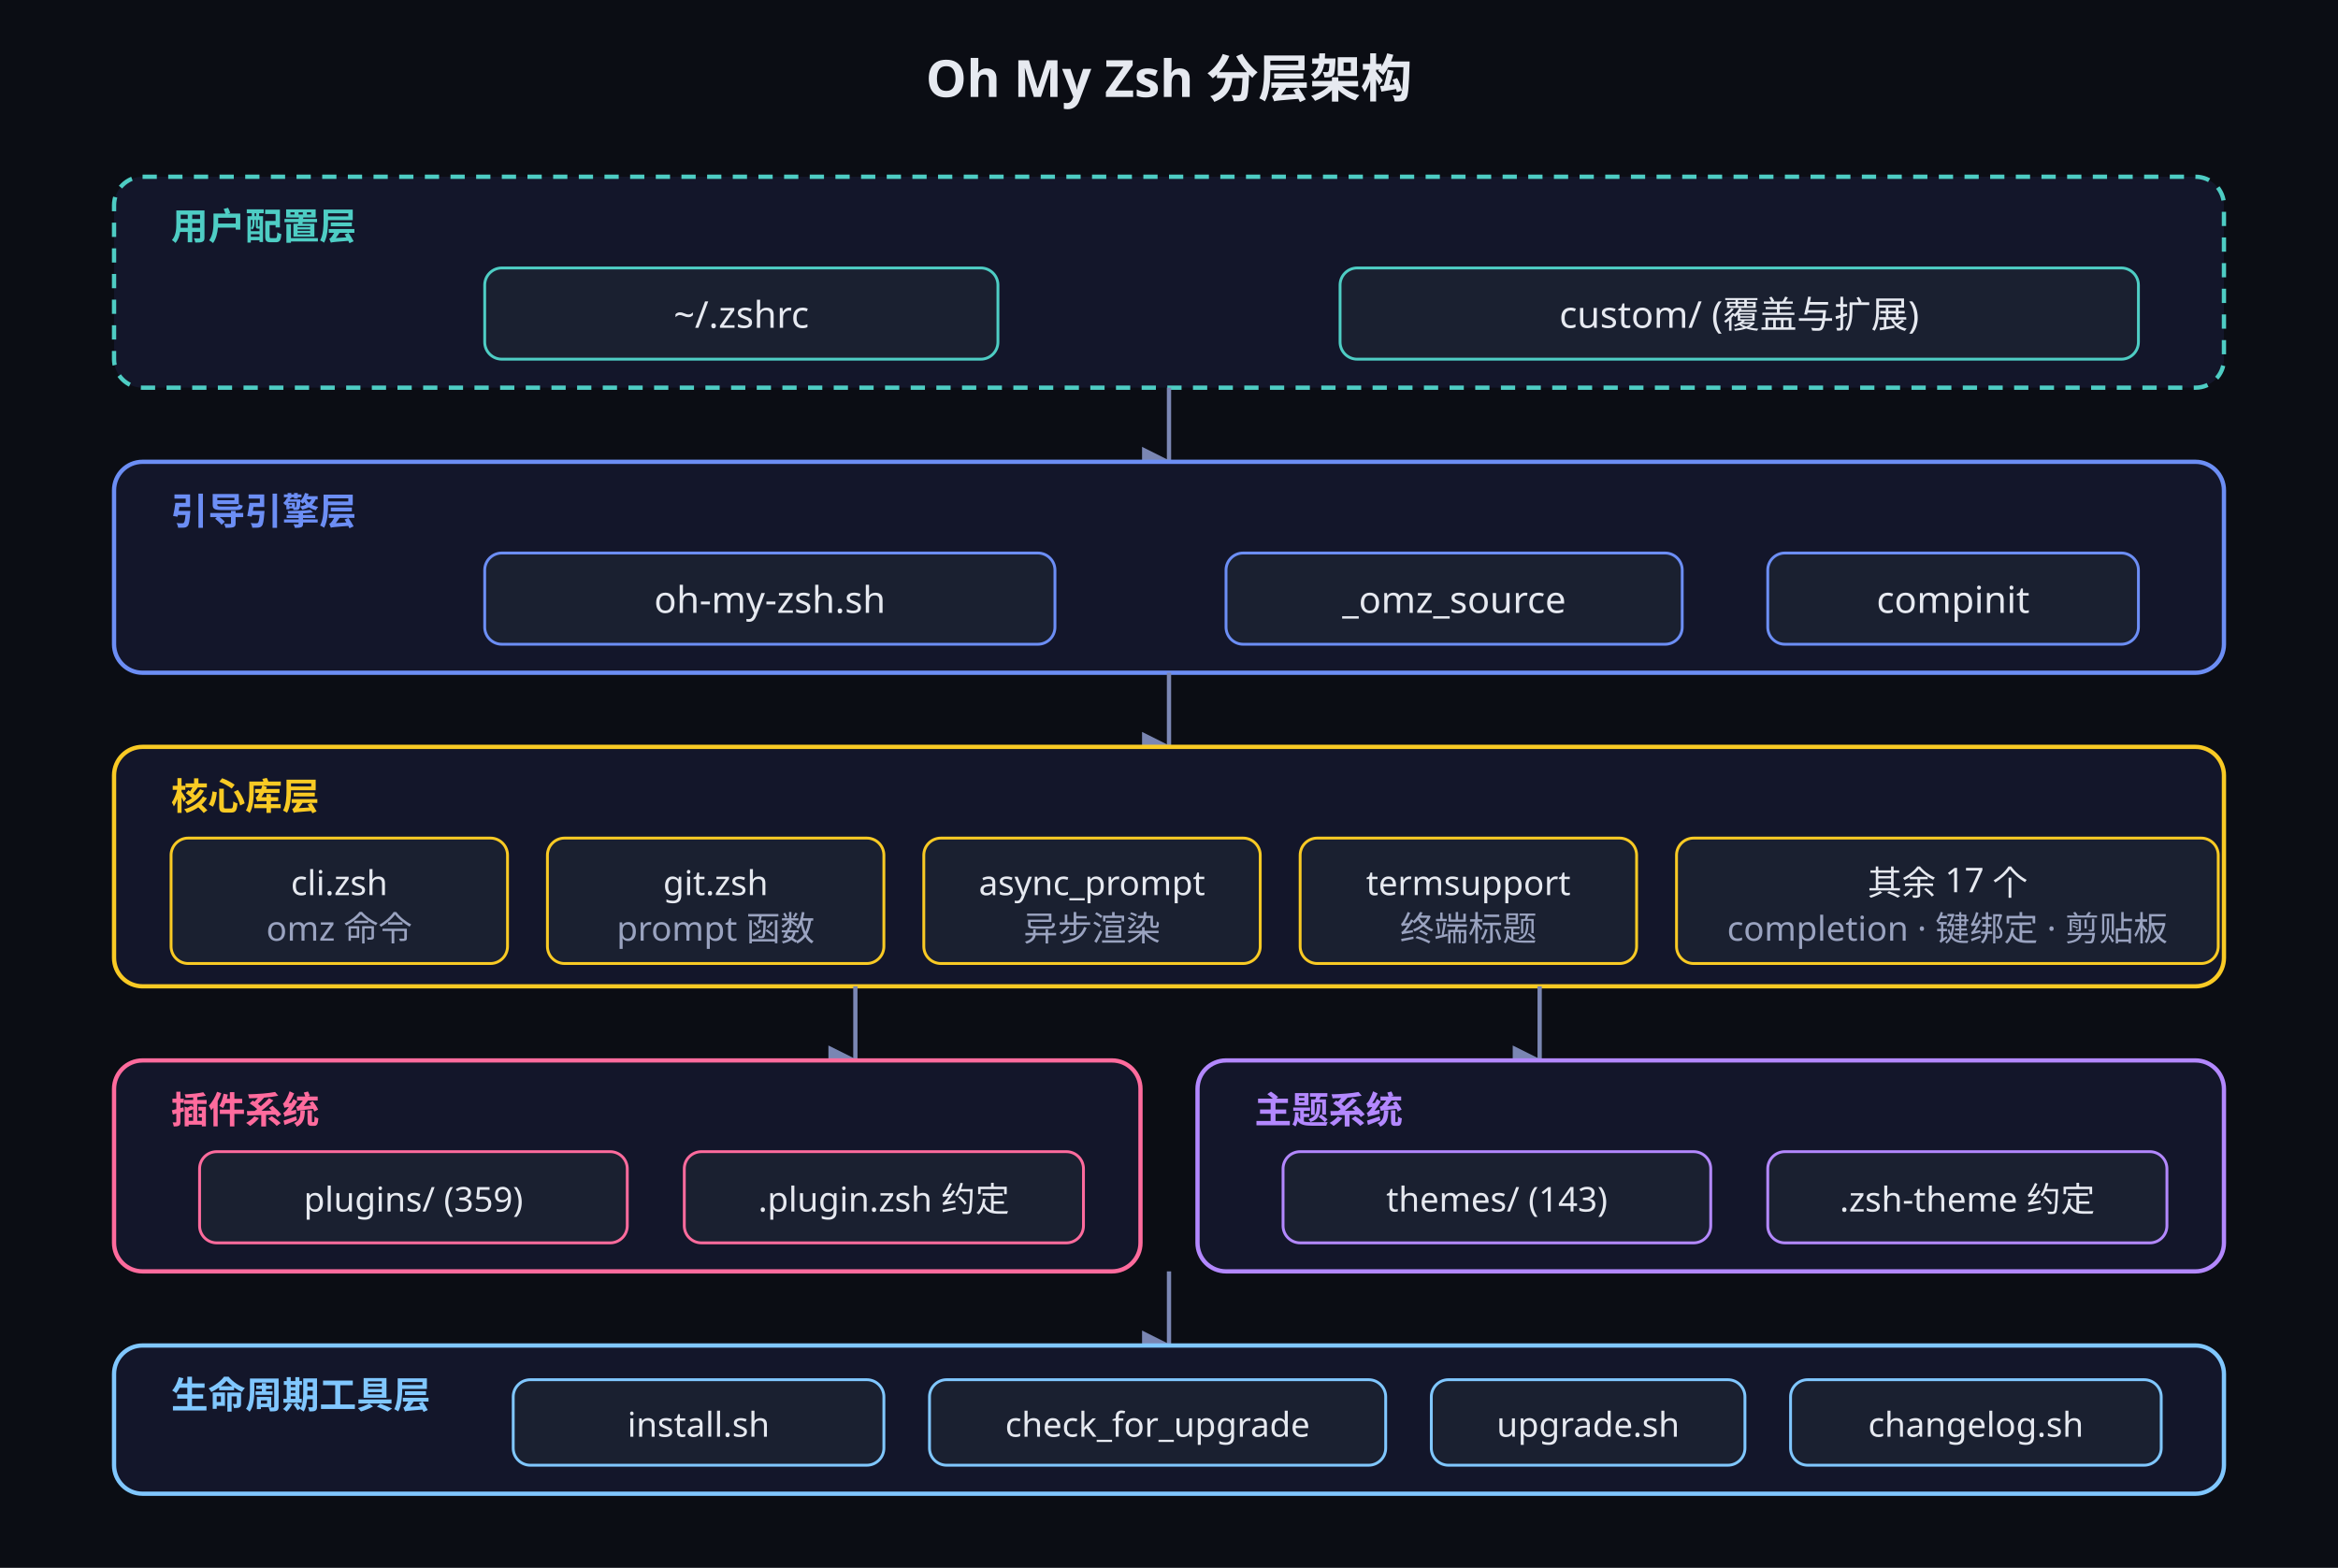
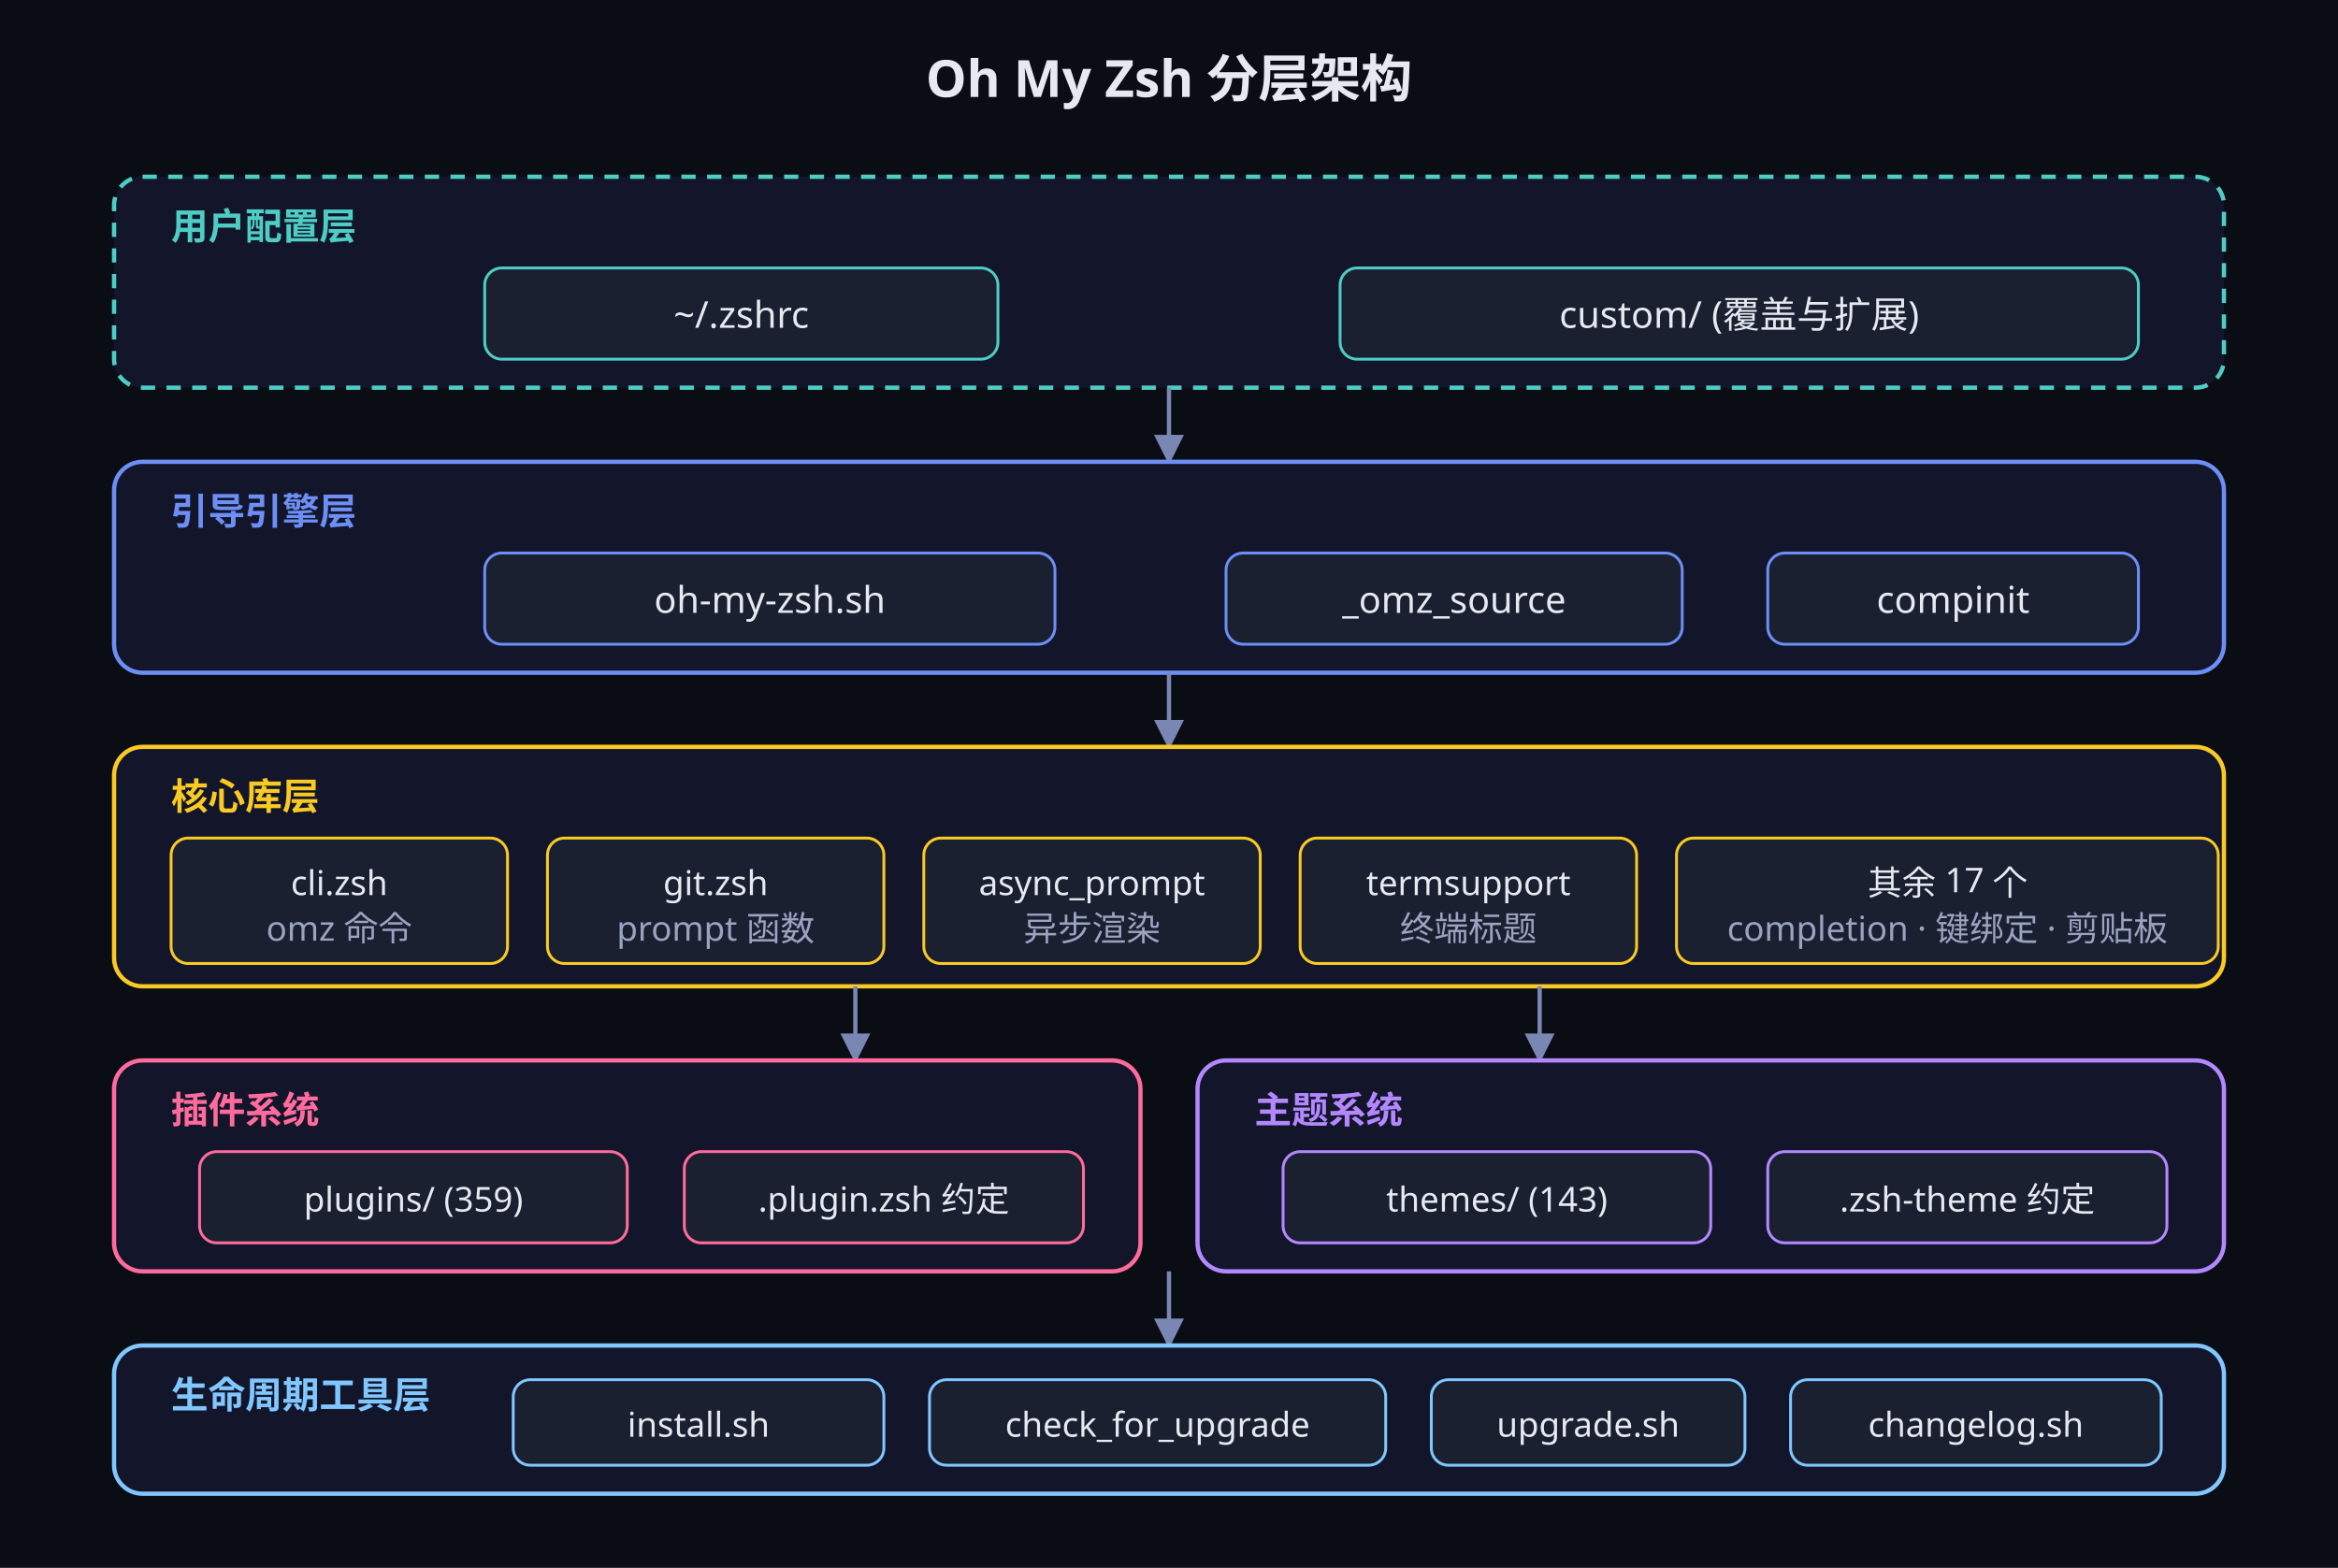
<svg xmlns="http://www.w3.org/2000/svg" width="820" height="550" viewBox="0 0 820 550">
  <defs>
-     <marker id="arch-arrow" viewBox="0 0 10 10" refX="9" refY="5" markerWidth="7" markerHeight="7" orient="arrow">
+     <marker id="arch-arrow" viewBox="0 0 10 10" refX="9" refY="5" markerWidth="7" markerHeight="7" orient="auto">
      <path d="M0,0 L10,5 L0,10 z" fill="#7a86b3" />
    </marker>
  </defs>
  <rect width="820" height="550" fill="#0b0d14" />
  <text x="410" y="34" text-anchor="middle" fill="#e6e9f0" font-family="system-ui, sans-serif" font-size="18" font-weight="bold">Oh My Zsh 分层架构</text>
  <rect x="40" y="62" width="740" height="74" rx="10" fill="#13162a" stroke="#4ecdc4" stroke-width="1.5" stroke-dasharray="5,4" />
  <text x="60" y="84" fill="#4ecdc4" font-family="system-ui, sans-serif" font-size="13" font-weight="bold">用户配置层</text>
  <rect x="170" y="94" width="180" height="32" rx="6" fill="#1a2030" stroke="#4ecdc4" stroke-width="1" />
  <text x="260" y="115" text-anchor="middle" fill="#e6e9f0" font-family="system-ui, sans-serif" font-size="13">~/.zshrc</text>
  <rect x="470" y="94" width="280" height="32" rx="6" fill="#1a2030" stroke="#4ecdc4" stroke-width="1" />
  <text x="610" y="115" text-anchor="middle" fill="#e6e9f0" font-family="system-ui, sans-serif" font-size="13">custom/ (覆盖与扩展)</text>
  <path d="M 410 136 L 410 162" stroke="#7a86b3" stroke-width="1.5" fill="none" marker-end="url(#arch-arrow)" />
  <rect x="40" y="162" width="740" height="74" rx="10" fill="#13162a" stroke="#6c8ef5" stroke-width="1.5" />
  <text x="60" y="184" fill="#6c8ef5" font-family="system-ui, sans-serif" font-size="13" font-weight="bold">引导引擎层</text>
  <rect x="170" y="194" width="200" height="32" rx="6" fill="#1a2030" stroke="#6c8ef5" stroke-width="1" />
  <text x="270" y="215" text-anchor="middle" fill="#e6e9f0" font-family="system-ui, sans-serif" font-size="13">oh-my-zsh.sh</text>
  <rect x="430" y="194" width="160" height="32" rx="6" fill="#1a2030" stroke="#6c8ef5" stroke-width="1" />
  <text x="510" y="215" text-anchor="middle" fill="#e6e9f0" font-family="system-ui, sans-serif" font-size="13">_omz_source</text>
  <rect x="620" y="194" width="130" height="32" rx="6" fill="#1a2030" stroke="#6c8ef5" stroke-width="1" />
  <text x="685" y="215" text-anchor="middle" fill="#e6e9f0" font-family="system-ui, sans-serif" font-size="13">compinit</text>
  <path d="M 410 236 L 410 262" stroke="#7a86b3" stroke-width="1.5" fill="none" marker-end="url(#arch-arrow)" />
  <rect x="40" y="262" width="740" height="84" rx="10" fill="#13162a" stroke="#f9ca24" stroke-width="1.5" />
  <text x="60" y="284" fill="#f9ca24" font-family="system-ui, sans-serif" font-size="13" font-weight="bold">核心库层</text>
  <rect x="60" y="294" width="118" height="44" rx="6" fill="#1a2030" stroke="#f9ca24" stroke-width="1" />
  <text x="119" y="314" text-anchor="middle" fill="#e6e9f0" font-family="system-ui, sans-serif" font-size="12">cli.zsh</text>
  <text x="119" y="330" text-anchor="middle" fill="#9aa3c0" font-family="system-ui, sans-serif" font-size="12">omz 命令</text>
  <rect x="192" y="294" width="118" height="44" rx="6" fill="#1a2030" stroke="#f9ca24" stroke-width="1" />
  <text x="251" y="314" text-anchor="middle" fill="#e6e9f0" font-family="system-ui, sans-serif" font-size="12">git.zsh</text>
  <text x="251" y="330" text-anchor="middle" fill="#9aa3c0" font-family="system-ui, sans-serif" font-size="12">prompt 函数</text>
  <rect x="324" y="294" width="118" height="44" rx="6" fill="#1a2030" stroke="#f9ca24" stroke-width="1" />
  <text x="383" y="314" text-anchor="middle" fill="#e6e9f0" font-family="system-ui, sans-serif" font-size="12">async_prompt</text>
  <text x="383" y="330" text-anchor="middle" fill="#9aa3c0" font-family="system-ui, sans-serif" font-size="12">异步渲染</text>
  <rect x="456" y="294" width="118" height="44" rx="6" fill="#1a2030" stroke="#f9ca24" stroke-width="1" />
  <text x="515" y="314" text-anchor="middle" fill="#e6e9f0" font-family="system-ui, sans-serif" font-size="12">termsupport</text>
  <text x="515" y="330" text-anchor="middle" fill="#9aa3c0" font-family="system-ui, sans-serif" font-size="12">终端标题</text>
  <rect x="588" y="294" width="190" height="44" rx="6" fill="#1a2030" stroke="#f9ca24" stroke-width="1" />
  <text x="683" y="314" text-anchor="middle" fill="#e6e9f0" font-family="system-ui, sans-serif" font-size="12">其余 17 个</text>
  <text x="683" y="330" text-anchor="middle" fill="#9aa3c0" font-family="system-ui, sans-serif" font-size="12">completion · 键绑定 · 剪贴板</text>
  <path d="M 300 346 L 300 372" stroke="#7a86b3" stroke-width="1.5" fill="none" marker-end="url(#arch-arrow)" />
  <path d="M 540 346 L 540 372" stroke="#7a86b3" stroke-width="1.5" fill="none" marker-end="url(#arch-arrow)" />
  <rect x="40" y="372" width="360" height="74" rx="10" fill="#13162a" stroke="#ff6b9d" stroke-width="1.5" />
  <text x="60" y="394" fill="#ff6b9d" font-family="system-ui, sans-serif" font-size="13" font-weight="bold">插件系统</text>
  <rect x="70" y="404" width="150" height="32" rx="6" fill="#1a2030" stroke="#ff6b9d" stroke-width="1" />
  <text x="145" y="425" text-anchor="middle" fill="#e6e9f0" font-family="system-ui, sans-serif" font-size="12">plugins/ (359)</text>
  <rect x="240" y="404" width="140" height="32" rx="6" fill="#1a2030" stroke="#ff6b9d" stroke-width="1" />
  <text x="310" y="425" text-anchor="middle" fill="#e6e9f0" font-family="system-ui, sans-serif" font-size="12">.plugin.zsh 约定</text>
  <rect x="420" y="372" width="360" height="74" rx="10" fill="#13162a" stroke="#b388ff" stroke-width="1.5" />
  <text x="440" y="394" fill="#b388ff" font-family="system-ui, sans-serif" font-size="13" font-weight="bold">主题系统</text>
  <rect x="450" y="404" width="150" height="32" rx="6" fill="#1a2030" stroke="#b388ff" stroke-width="1" />
  <text x="525" y="425" text-anchor="middle" fill="#e6e9f0" font-family="system-ui, sans-serif" font-size="12">themes/ (143)</text>
  <rect x="620" y="404" width="140" height="32" rx="6" fill="#1a2030" stroke="#b388ff" stroke-width="1" />
  <text x="690" y="425" text-anchor="middle" fill="#e6e9f0" font-family="system-ui, sans-serif" font-size="12">.zsh-theme 约定</text>
  <path d="M 410 446 L 410 472" stroke="#7a86b3" stroke-width="1.5" fill="none" marker-end="url(#arch-arrow)" />
  <rect x="40" y="472" width="740" height="52" rx="10" fill="#13162a" stroke="#80c7ff" stroke-width="1.5" />
  <text x="60" y="494" fill="#80c7ff" font-family="system-ui, sans-serif" font-size="13" font-weight="bold">生命周期工具层</text>
  <rect x="180" y="484" width="130" height="30" rx="6" fill="#1a2030" stroke="#80c7ff" stroke-width="1" />
  <text x="245" y="504" text-anchor="middle" fill="#e6e9f0" font-family="system-ui, sans-serif" font-size="12">install.sh</text>
  <rect x="326" y="484" width="160" height="30" rx="6" fill="#1a2030" stroke="#80c7ff" stroke-width="1" />
  <text x="406" y="504" text-anchor="middle" fill="#e6e9f0" font-family="system-ui, sans-serif" font-size="12">check_for_upgrade</text>
  <rect x="502" y="484" width="110" height="30" rx="6" fill="#1a2030" stroke="#80c7ff" stroke-width="1" />
  <text x="557" y="504" text-anchor="middle" fill="#e6e9f0" font-family="system-ui, sans-serif" font-size="12">upgrade.sh</text>
  <rect x="628" y="484" width="130" height="30" rx="6" fill="#1a2030" stroke="#80c7ff" stroke-width="1" />
  <text x="693" y="504" text-anchor="middle" fill="#e6e9f0" font-family="system-ui, sans-serif" font-size="12">changelog.sh</text>
</svg>
